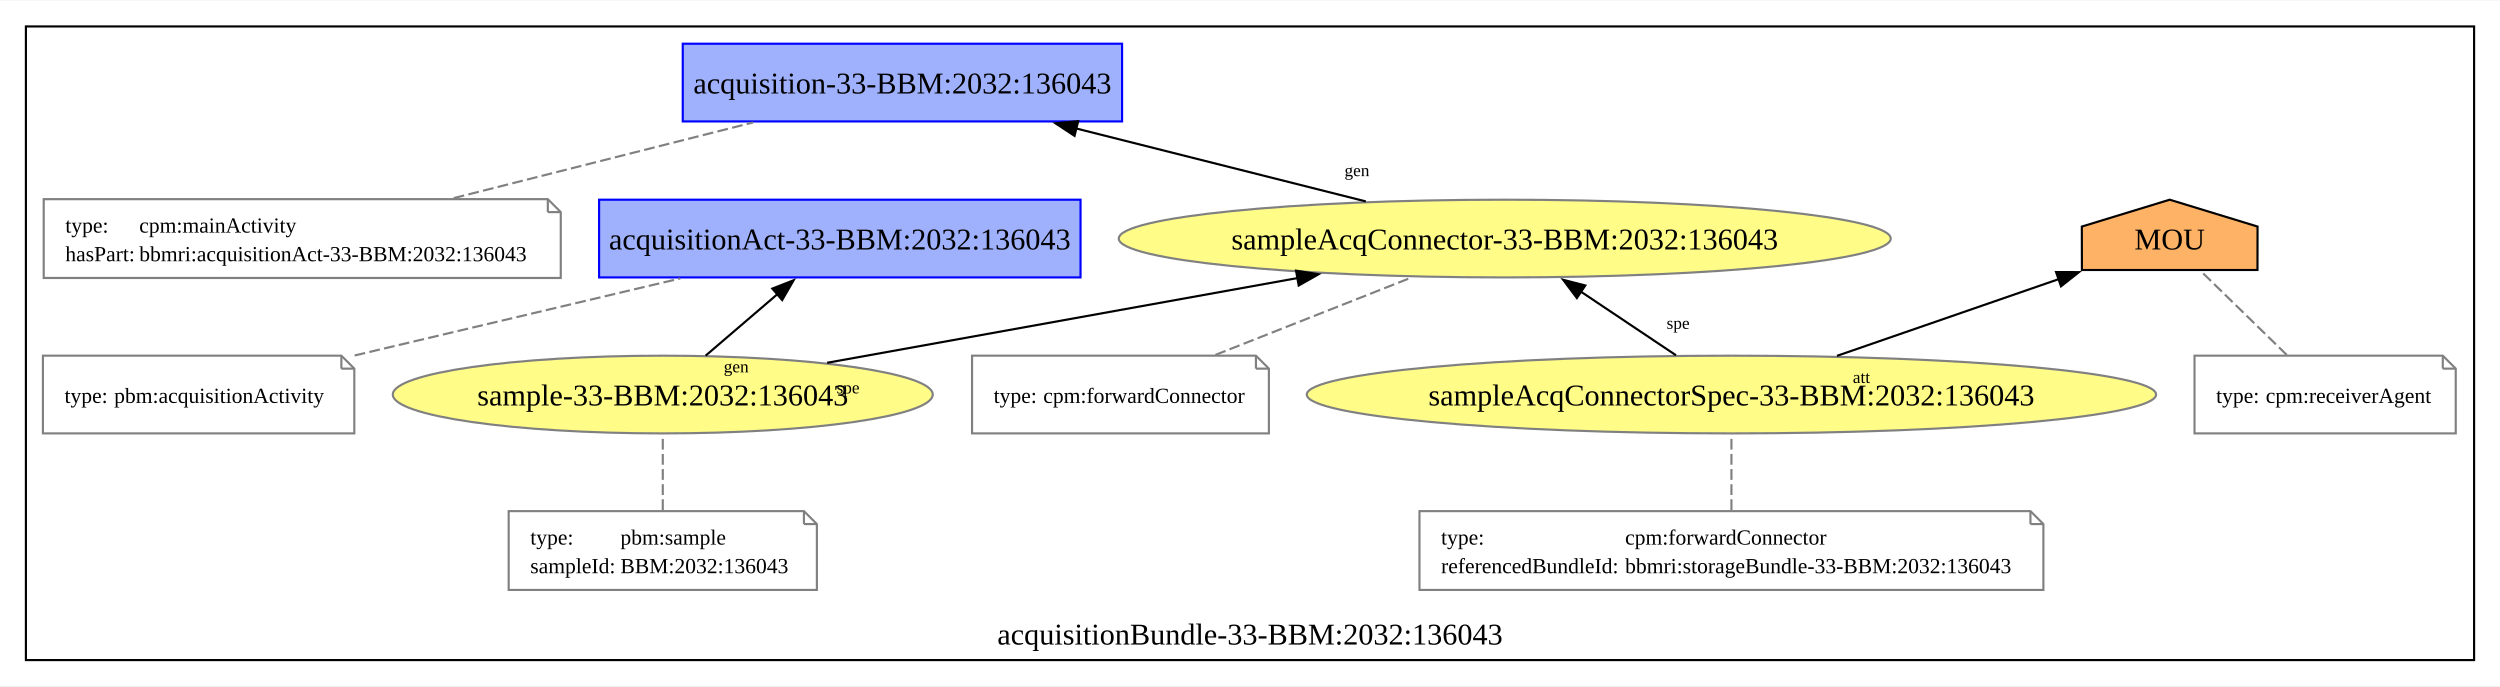
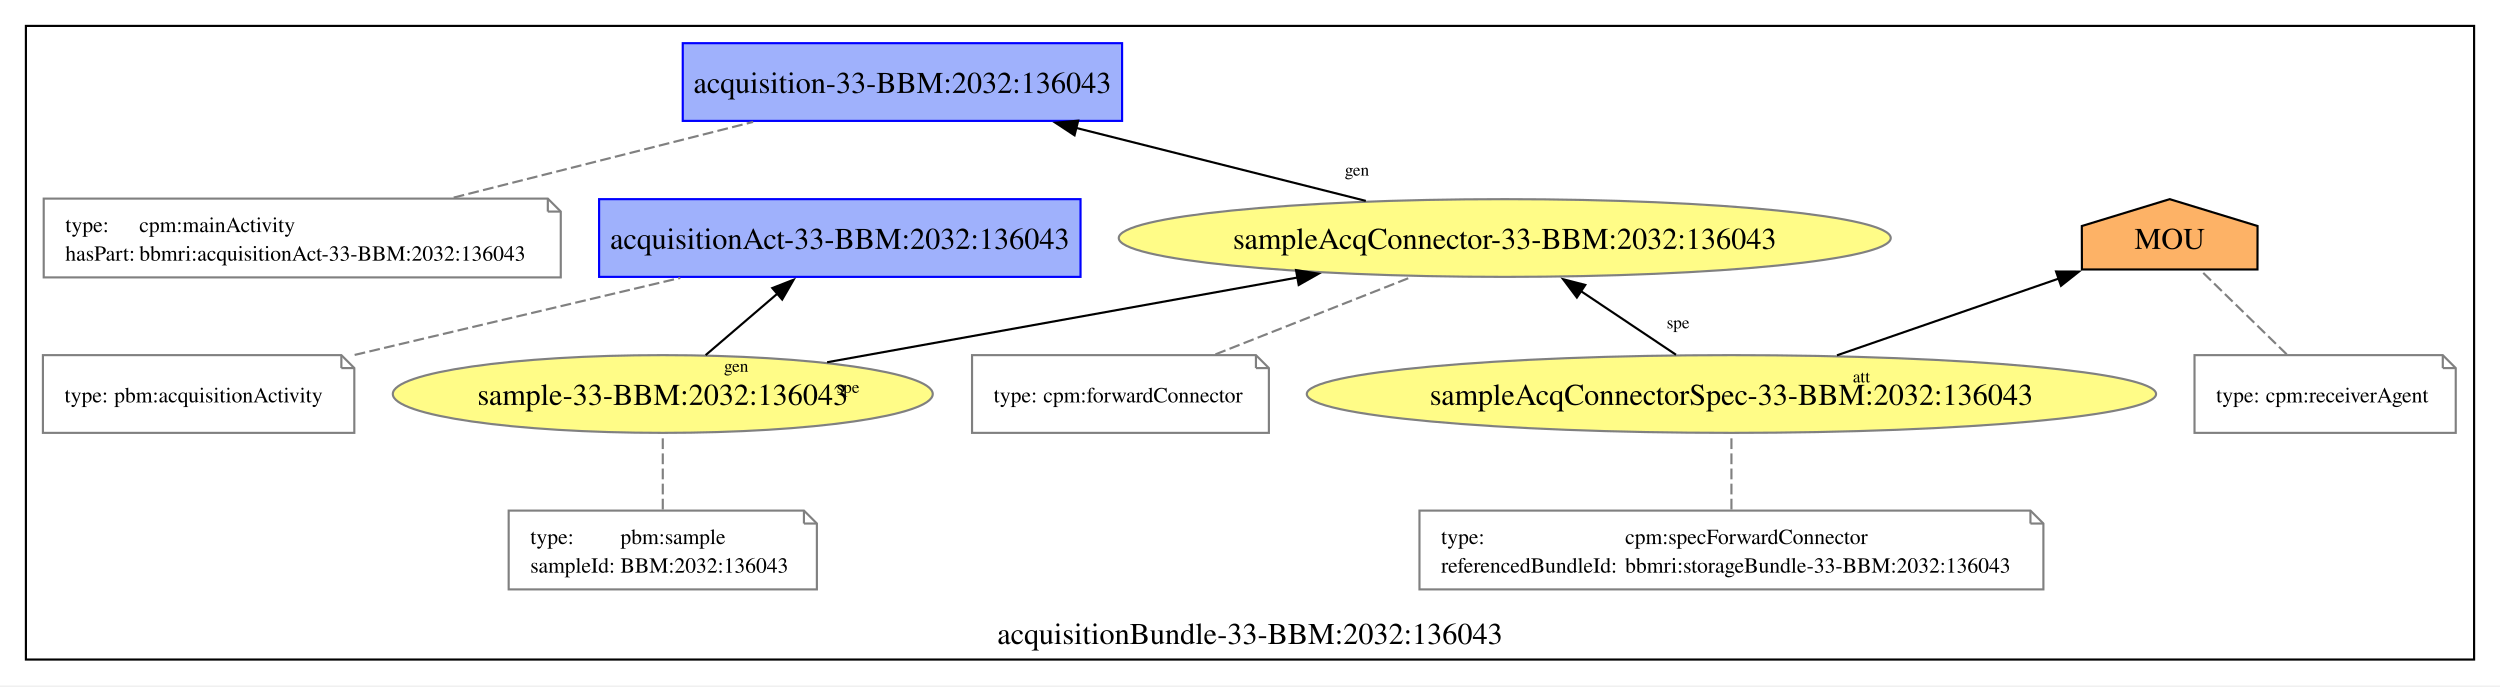
- <svg xmlns="http://www.w3.org/2000/svg" xmlns:xlink="http://www.w3.org/1999/xlink" width="1158pt" height="318pt" viewBox="0.00 0.00 1158.00 317.50">
+ <svg xmlns="http://www.w3.org/2000/svg" xmlns:xlink="http://www.w3.org/1999/xlink" width="1158pt" height="318pt" viewBox="0.00 0.00 1158.00 318.00">
  <g id="graph0" class="graph" transform="scale(1 1) rotate(0) translate(4 313.5)">
    <polygon fill="white" stroke="none" points="-4,4 -4,-313.5 1154,-313.5 1154,4 -4,4" />
    <g id="clust1" class="cluster">
      <g id="a_clust1">
        <a xlink:href="http://www.bbmri.cz/schemas/biobank/data#acquisitionBundle-33-BBM:2032:136043" xlink:title="acquisitionBundle-33-BBM:2032:136043">
          <polygon fill="none" stroke="black" points="8,-8 8,-301.5 1142,-301.5 1142,-8 8,-8" />
-           <text text-anchor="middle" x="575" y="-15.2" font-family="Times New Roman,serif" font-size="14.00">acquisitionBundle-33-BBM:2032:136043</text>
+           <text xml:space="preserve" text-anchor="middle" x="575" y="-15.2" font-family="Times,serif" font-size="14.00">acquisitionBundle-33-BBM:2032:136043</text>
        </a>
      </g>
    </g>
    <g id="node1" class="node">
      <g id="a_node1">
        <a xlink:href="http://www.bbmri.cz/schemas/biobank/data#acquisition-33-BBM:2032:136043" xlink:title="acquisition-33-BBM:2032:136043">
          <polygon fill="#9fb1fc" stroke="#0000ff" points="515.75,-293.5 312.25,-293.5 312.25,-257.5 515.75,-257.5 515.75,-293.5" />
-           <text text-anchor="middle" x="414" y="-270.45" font-family="Times New Roman,serif" font-size="14.00">acquisition-33-BBM:2032:136043</text>
+           <text xml:space="preserve" text-anchor="middle" x="414" y="-270.45" font-family="Times,serif" font-size="14.00">acquisition-33-BBM:2032:136043</text>
        </a>
      </g>
    </g>
    <g id="node2" class="node">
      <polygon fill="none" stroke="gray" points="249.75,-221.5 16.25,-221.5 16.25,-185 255.75,-185 255.75,-215.5 249.75,-221.5" />
      <polyline fill="none" stroke="gray" points="249.75,-221.5 249.75,-215.5" />
      <polyline fill="none" stroke="gray" points="255.75,-215.5 249.75,-215.5" />
-       <text text-anchor="start" x="26.25" y="-206" font-family="Times New Roman,serif" font-size="10.00">type:</text>
-       <text text-anchor="start" x="60.5" y="-206" font-family="Times New Roman,serif" font-size="10.00">cpm:mainActivity</text>
-       <text text-anchor="start" x="26.25" y="-192.75" font-family="Times New Roman,serif" font-size="10.00">hasPart:</text>
-       <text text-anchor="start" x="60.5" y="-192.75" font-family="Times New Roman,serif" font-size="10.00">bbmri:acquisitionAct-33-BBM:2032:136043</text>
+       <text xml:space="preserve" text-anchor="start" x="26.25" y="-206" font-family="Times,serif" font-size="10.00">type:</text>
+       <text xml:space="preserve" text-anchor="start" x="60.5" y="-206" font-family="Times,serif" font-size="10.00">cpm:mainActivity</text>
+       <text xml:space="preserve" text-anchor="start" x="26.25" y="-192.75" font-family="Times,serif" font-size="10.00">hasPart:</text>
+       <text xml:space="preserve" text-anchor="start" x="60.5" y="-192.75" font-family="Times,serif" font-size="10.00">bbmri:acquisitionAct-33-BBM:2032:136043</text>
    </g>
    <g id="edge1" class="edge">
      <path fill="none" stroke="gray" stroke-dasharray="5,2" d="M206.15,-221.98C248.62,-232.71 302.55,-246.34 344.83,-257.02" />
    </g>
    <g id="node3" class="node">
      <g id="a_node3">
        <a xlink:href="http://www.bbmri.cz/schemas/biobank/data#acquisitionAct-33-BBM:2032:136043" xlink:title="acquisitionAct-33-BBM:2032:136043">
          <polygon fill="#9fb1fc" stroke="#0000ff" points="496.5,-221.25 273.5,-221.25 273.5,-185.25 496.5,-185.25 496.5,-221.25" />
-           <text text-anchor="middle" x="385" y="-198.2" font-family="Times New Roman,serif" font-size="14.00">acquisitionAct-33-BBM:2032:136043</text>
+           <text xml:space="preserve" text-anchor="middle" x="385" y="-198.2" font-family="Times,serif" font-size="14.00">acquisitionAct-33-BBM:2032:136043</text>
        </a>
      </g>
    </g>
    <g id="node4" class="node">
      <polygon fill="none" stroke="gray" points="154.12,-149 15.88,-149 15.88,-113 160.12,-113 160.12,-143 154.12,-149" />
      <polyline fill="none" stroke="gray" points="154.12,-149 154.12,-143" />
      <polyline fill="none" stroke="gray" points="160.12,-143 154.12,-143" />
-       <text text-anchor="start" x="25.88" y="-127.12" font-family="Times New Roman,serif" font-size="10.00">type:</text>
-       <text text-anchor="start" x="48.88" y="-127.12" font-family="Times New Roman,serif" font-size="10.00">pbm:acquisitionActivity</text>
+       <text xml:space="preserve" text-anchor="start" x="25.88" y="-127.12" font-family="Times,serif" font-size="10.00">type:</text>
+       <text xml:space="preserve" text-anchor="start" x="48.88" y="-127.12" font-family="Times,serif" font-size="10.00">pbm:acquisitionActivity</text>
    </g>
    <g id="edge2" class="edge">
      <path fill="none" stroke="gray" stroke-dasharray="5,2" d="M160.27,-149.1C206.03,-159.92 265.04,-173.88 311.11,-184.77" />
    </g>
    <g id="node5" class="node">
      <g id="a_node5">
        <a xlink:href="http://www.bbmri.cz/schemas/biobank/data#sampleAcqConnector-33-BBM:2032:136043" xlink:title="sampleAcqConnector-33-BBM:2032:136043">
          <ellipse fill="#fffc87" stroke="#808080" cx="693" cy="-203.25" rx="178.79" ry="18" />
-           <text text-anchor="middle" x="693" y="-198.2" font-family="Times New Roman,serif" font-size="14.00">sampleAcqConnector-33-BBM:2032:136043</text>
+           <text xml:space="preserve" text-anchor="middle" x="693" y="-198.2" font-family="Times,serif" font-size="14.00">sampleAcqConnector-33-BBM:2032:136043</text>
        </a>
      </g>
    </g>
    <g id="edge7" class="edge">
      <path fill="none" stroke="black" d="M628.64,-220.45C588.67,-230.52 536.97,-243.54 494.32,-254.28" />
      <polygon fill="black" stroke="black" points="493.72,-250.82 484.87,-256.65 495.42,-257.61 493.72,-250.82" />
-       <text text-anchor="middle" x="624.54" y="-232.16" font-family="Times New Roman,serif" font-size="8.00">gen</text>
+       <text xml:space="preserve" text-anchor="middle" x="624.54" y="-232.16" font-family="Times,serif" font-size="8.00">gen</text>
    </g>
    <g id="node6" class="node">
      <polygon fill="none" stroke="gray" points="577.75,-149 446.25,-149 446.25,-113 583.75,-113 583.75,-143 577.75,-149" />
      <polyline fill="none" stroke="gray" points="577.75,-149 577.75,-143" />
      <polyline fill="none" stroke="gray" points="583.75,-143 577.75,-143" />
-       <text text-anchor="start" x="456.25" y="-127.12" font-family="Times New Roman,serif" font-size="10.00">type:</text>
-       <text text-anchor="start" x="479.25" y="-127.12" font-family="Times New Roman,serif" font-size="10.00">cpm:forwardConnector</text>
+       <text xml:space="preserve" text-anchor="start" x="456.25" y="-127.12" font-family="Times,serif" font-size="10.00">type:</text>
+       <text xml:space="preserve" text-anchor="start" x="479.25" y="-127.12" font-family="Times,serif" font-size="10.00">cpm:forwardConnector</text>
    </g>
    <g id="edge3" class="edge">
      <path fill="none" stroke="gray" stroke-dasharray="5,2" d="M559,-149.37C586.8,-160.34 622.54,-174.44 650.12,-185.33" />
    </g>
    <g id="node7" class="node">
      <g id="a_node7">
        <a xlink:href="http://www.bbmri.cz/schemas/biobank/data#sampleAcqConnectorSpec-33-BBM:2032:136043" xlink:title="sampleAcqConnectorSpec-33-BBM:2032:136043">
          <ellipse fill="#fffc87" stroke="#808080" cx="798" cy="-131" rx="196.7" ry="18" />
-           <text text-anchor="middle" x="798" y="-125.95" font-family="Times New Roman,serif" font-size="14.00">sampleAcqConnectorSpec-33-BBM:2032:136043</text>
+           <text xml:space="preserve" text-anchor="middle" x="798" y="-125.95" font-family="Times,serif" font-size="14.00">sampleAcqConnectorSpec-33-BBM:2032:136043</text>
        </a>
      </g>
    </g>
    <g id="edge9" class="edge">
      <path fill="none" stroke="black" d="M772.31,-149.19C758.97,-158.12 742.46,-169.16 727.96,-178.86" />
      <polygon fill="black" stroke="black" points="726.41,-175.69 720.04,-184.16 730.3,-181.51 726.41,-175.69" />
-       <text text-anchor="middle" x="773.3" y="-161.43" font-family="Times New Roman,serif" font-size="8.00">spe</text>
+       <text xml:space="preserve" text-anchor="middle" x="773.3" y="-161.43" font-family="Times,serif" font-size="8.00">spe</text>
    </g>
    <g id="node11" class="node">
      <g id="a_node11">
        <a xlink:href="http://www.bbmri.cz/schemas/biobank/data#MOU" xlink:title="MOU">
          <polygon fill="#fdb266" stroke="black" points="1041.7,-208.81 1001,-221.25 960.3,-208.81 960.34,-188.69 1041.66,-188.69 1041.7,-208.81" />
-           <text text-anchor="middle" x="1001" y="-198.2" font-family="Times New Roman,serif" font-size="14.00">MOU</text>
+           <text xml:space="preserve" text-anchor="middle" x="1001" y="-198.2" font-family="Times,serif" font-size="14.00">MOU</text>
        </a>
      </g>
    </g>
    <g id="edge8" class="edge">
      <path fill="none" stroke="black" d="M846.88,-148.92C877.95,-159.67 918.1,-173.56 949.63,-184.47" />
      <polygon fill="black" stroke="black" points="948.37,-187.74 958.97,-187.7 950.66,-181.13 948.37,-187.74" />
-       <text text-anchor="middle" x="858.22" y="-136.37" font-family="Times New Roman,serif" font-size="8.00">att</text>
+       <text xml:space="preserve" text-anchor="middle" x="858.22" y="-136.37" font-family="Times,serif" font-size="8.00">att</text>
    </g>
    <g id="node8" class="node">
      <polygon fill="none" stroke="gray" points="936.5,-77 653.5,-77 653.5,-40.5 942.5,-40.5 942.5,-71 936.5,-77" />
      <polyline fill="none" stroke="gray" points="936.5,-77 936.5,-71" />
      <polyline fill="none" stroke="gray" points="942.5,-71 936.5,-71" />
-       <text text-anchor="start" x="663.5" y="-61.5" font-family="Times New Roman,serif" font-size="10.00">type:</text>
-       <text text-anchor="start" x="748.75" y="-61.5" font-family="Times New Roman,serif" font-size="10.00">cpm:forwardConnector</text>
-       <text text-anchor="start" x="663.5" y="-48.25" font-family="Times New Roman,serif" font-size="10.00">referencedBundleId:</text>
-       <text text-anchor="start" x="748.75" y="-48.25" font-family="Times New Roman,serif" font-size="10.00">bbmri:storageBundle-33-BBM:2032:136043</text>
+       <text xml:space="preserve" text-anchor="start" x="663.5" y="-61.5" font-family="Times,serif" font-size="10.00">type:</text>
+       <text xml:space="preserve" text-anchor="start" x="748.75" y="-61.5" font-family="Times,serif" font-size="10.00">cpm:specForwardConnector</text>
+       <text xml:space="preserve" text-anchor="start" x="663.5" y="-48.25" font-family="Times,serif" font-size="10.00">referencedBundleId:</text>
+       <text xml:space="preserve" text-anchor="start" x="748.75" y="-48.25" font-family="Times,serif" font-size="10.00">bbmri:storageBundle-33-BBM:2032:136043</text>
    </g>
    <g id="edge4" class="edge">
      <path fill="none" stroke="gray" stroke-dasharray="5,2" d="M798,-77.48C798,-88.21 798,-101.84 798,-112.52" />
    </g>
    <g id="node9" class="node">
      <g id="a_node9">
        <a xlink:href="http://www.bbmri.cz/schemas/biobank/data#sample-33-BBM:2032:136043" xlink:title="sample-33-BBM:2032:136043">
          <ellipse fill="#fffc87" stroke="#808080" cx="303" cy="-131" rx="125.05" ry="18" />
-           <text text-anchor="middle" x="303" y="-125.95" font-family="Times New Roman,serif" font-size="14.00">sample-33-BBM:2032:136043</text>
+           <text xml:space="preserve" text-anchor="middle" x="303" y="-125.95" font-family="Times,serif" font-size="14.00">sample-33-BBM:2032:136043</text>
        </a>
      </g>
    </g>
    <g id="edge11" class="edge">
      <path fill="none" stroke="black" d="M322.85,-149.01C332.87,-157.59 345.22,-168.17 356.26,-177.63" />
      <polygon fill="black" stroke="black" points="353.74,-180.08 363.61,-183.93 358.3,-174.76 353.74,-180.08" />
-       <text text-anchor="middle" x="337" y="-141.29" font-family="Times New Roman,serif" font-size="8.00">gen</text>
+       <text xml:space="preserve" text-anchor="middle" x="337" y="-141.29" font-family="Times,serif" font-size="8.00">gen</text>
    </g>
    <g id="edge10" class="edge">
      <path fill="none" stroke="black" d="M379.12,-145.71C441.49,-156.95 530.09,-172.9 597.26,-185" />
      <polygon fill="black" stroke="black" points="596.32,-188.39 606.78,-186.72 597.56,-181.5 596.32,-188.39" />
-       <text text-anchor="middle" x="388.81" y="-131.53" font-family="Times New Roman,serif" font-size="8.00">spe</text>
+       <text xml:space="preserve" text-anchor="middle" x="388.81" y="-131.53" font-family="Times,serif" font-size="8.00">spe</text>
    </g>
    <g id="node10" class="node">
      <polygon fill="none" stroke="gray" points="368.38,-77 231.62,-77 231.62,-40.5 374.38,-40.5 374.38,-71 368.38,-77" />
      <polyline fill="none" stroke="gray" points="368.38,-77 368.38,-71" />
      <polyline fill="none" stroke="gray" points="374.38,-71 368.38,-71" />
-       <text text-anchor="start" x="241.62" y="-61.5" font-family="Times New Roman,serif" font-size="10.00">type:</text>
-       <text text-anchor="start" x="283.38" y="-61.5" font-family="Times New Roman,serif" font-size="10.00">pbm:sample</text>
-       <text text-anchor="start" x="241.62" y="-48.25" font-family="Times New Roman,serif" font-size="10.00">sampleId:</text>
-       <text text-anchor="start" x="283.38" y="-48.25" font-family="Times New Roman,serif" font-size="10.00">BBM:2032:136043</text>
+       <text xml:space="preserve" text-anchor="start" x="241.62" y="-61.5" font-family="Times,serif" font-size="10.00">type:</text>
+       <text xml:space="preserve" text-anchor="start" x="283.38" y="-61.5" font-family="Times,serif" font-size="10.00">pbm:sample</text>
+       <text xml:space="preserve" text-anchor="start" x="241.62" y="-48.25" font-family="Times,serif" font-size="10.00">sampleId:</text>
+       <text xml:space="preserve" text-anchor="start" x="283.38" y="-48.25" font-family="Times,serif" font-size="10.00">BBM:2032:136043</text>
    </g>
    <g id="edge5" class="edge">
      <path fill="none" stroke="gray" stroke-dasharray="5,2" d="M303,-77.48C303,-88.21 303,-101.84 303,-112.52" />
    </g>
    <g id="node12" class="node">
      <polygon fill="none" stroke="gray" points="1127.5,-149 1012.5,-149 1012.5,-113 1133.5,-113 1133.5,-143 1127.5,-149" />
      <polyline fill="none" stroke="gray" points="1127.5,-149 1127.5,-143" />
      <polyline fill="none" stroke="gray" points="1133.5,-143 1127.5,-143" />
-       <text text-anchor="start" x="1022.5" y="-127.12" font-family="Times New Roman,serif" font-size="10.00">type:</text>
-       <text text-anchor="start" x="1045.5" y="-127.12" font-family="Times New Roman,serif" font-size="10.00">cpm:receiverAgent</text>
+       <text xml:space="preserve" text-anchor="start" x="1022.5" y="-127.12" font-family="Times,serif" font-size="10.00">type:</text>
+       <text xml:space="preserve" text-anchor="start" x="1045.5" y="-127.12" font-family="Times,serif" font-size="10.00">cpm:receiverAgent</text>
    </g>
    <g id="edge6" class="edge">
      <path fill="none" stroke="gray" stroke-dasharray="5,2" d="M1055.2,-149.37C1042.88,-161.39 1026.69,-177.19 1015.22,-188.38" />
    </g>
  </g>
</svg>
